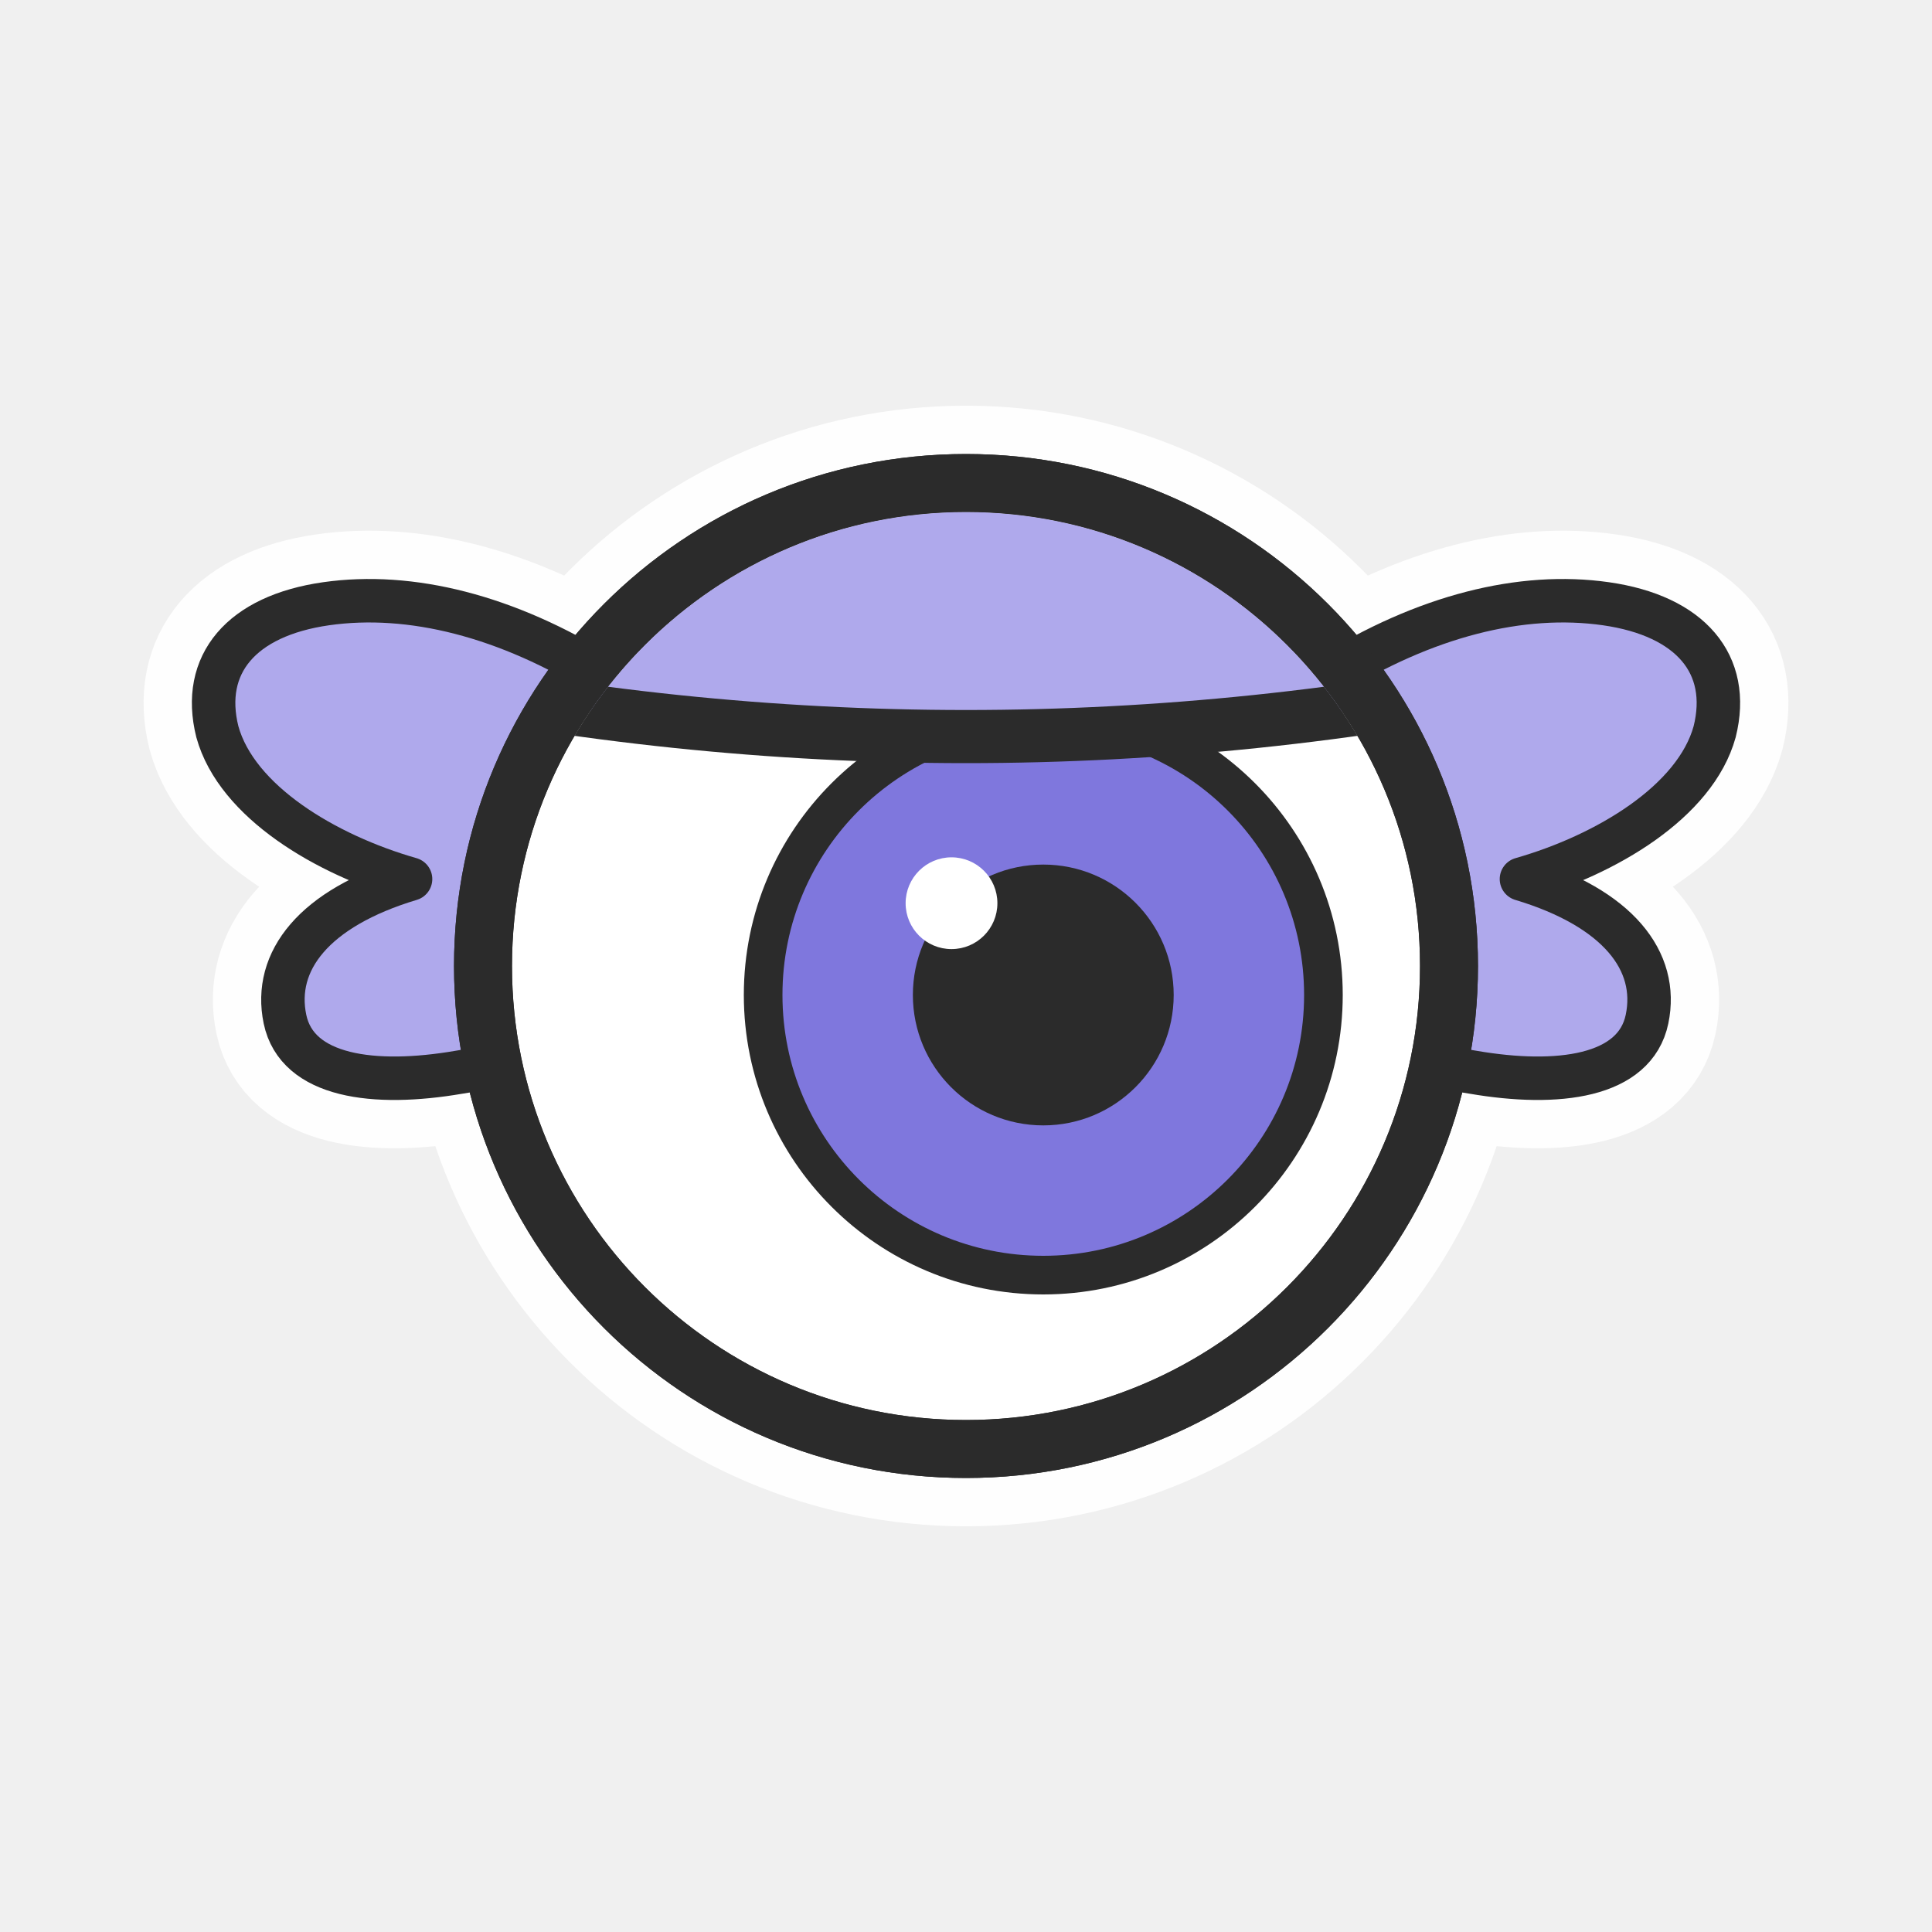
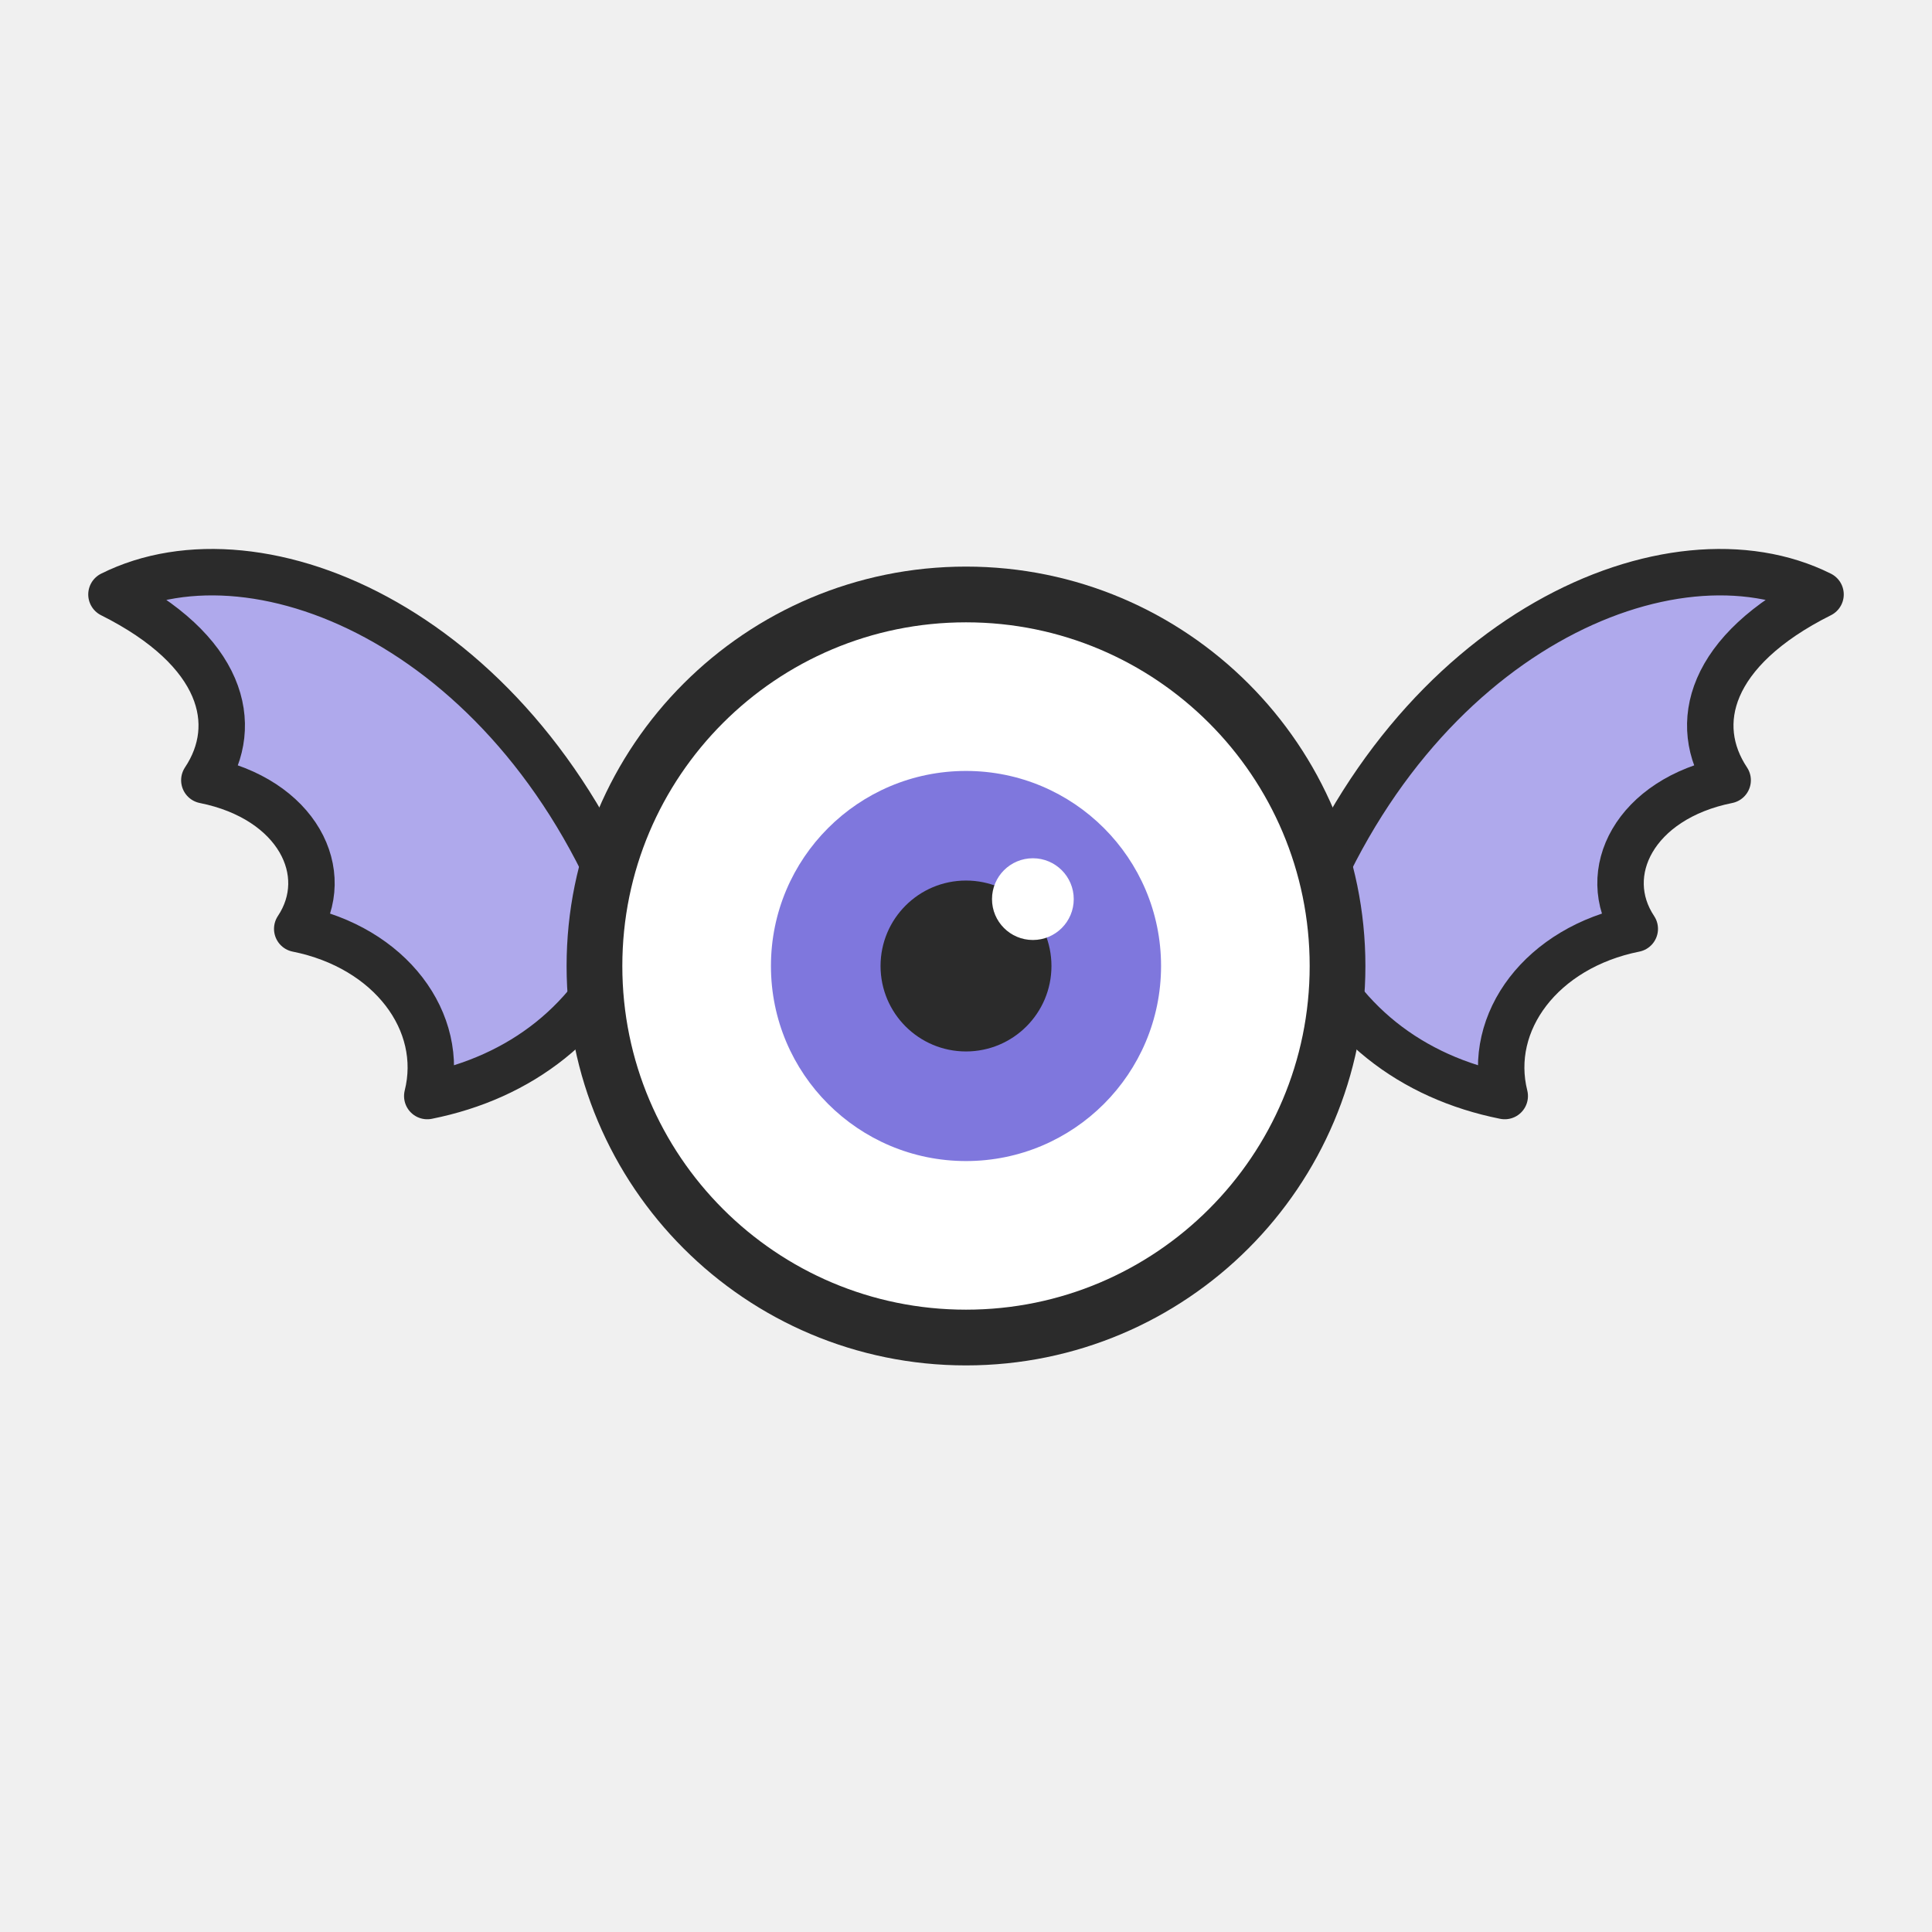
- <svg xmlns="http://www.w3.org/2000/svg" width="512" height="512" viewBox="8 8 80 80">
-   <g opacity=".95">
-     <g fill="#AFA9EC" stroke="#FFFFFF" stroke-width="5.8" stroke-linejoin="round">
-       <path d="M33 36C29 33.5 25 32.5 21.5 33C18 33.5 16.3 35.5 17 38.3C17.8 41.2 21.5 43.4 25 44.4C21 45.6 19.3 47.8 19.8 50.2C20.3 52.6 23.5 53 27 52.4C29.5 52 31.5 51.6 33 51Z" transform="rotate(0 33 43.5)" />
-       <g transform="translate(96 0) scale(-1 1)">
-         <path d="M33 36C29 33.5 25 32.5 21.5 33C18 33.5 16.3 35.5 17 38.3C17.8 41.2 21.5 43.4 25 44.4C21 45.6 19.3 47.8 19.8 50.2C20.3 52.6 23.5 53 27 52.4C29.5 52 31.5 51.6 33 51Z" transform="rotate(0 33 43.5)" />
+ <svg xmlns="http://www.w3.org/2000/svg" viewBox="-4 -4 104 104" width="512" height="512">
+   <g fill="#AFA9EC" stroke="#2B2B2B" stroke-width="2.5" stroke-linejoin="round">
+     <path class="wing wing-l" d="M30 46C24 30 10 24 2 28c6 3 7 7 5 10 5 1 7 5 5 8 5 1 8 5 7 9 5-1 9-4 11-9Z" />
+     <path class="wing wing-r" d="M66 46C72 30 86 24 94 28c-6 3-7 7-5 10-5 1-7 5-5 8-5 1-8 5-7 9-5-1-9-4-11-9Z" />
+   </g>
+   <g class="eyeball">
+     <circle cx="48" cy="48" r="20" fill="#fff" stroke="#2B2B2B" stroke-width="3" />
+     <g class="pupils">
+       <g class="scan">
+         <circle cx="48" cy="48" r="10.5" fill="#7F77DD" />
+         <circle cx="48" cy="48" r="4.6" fill="#2B2B2B" />
+         <circle cx="51.6" cy="44.4" r="2.2" fill="#fff" />
      </g>
    </g>
-     <circle cx="48" cy="48" r="20" fill="#fff" stroke="#FFFFFF" stroke-width="6.4" />
  </g>
-   <g fill="#AFA9EC" stroke="#2B2B2B" stroke-width="1.8" stroke-linejoin="round">
-     <path d="M33 36C29 33.5 25 32.5 21.5 33C18 33.5 16.3 35.5 17 38.3C17.8 41.2 21.5 43.4 25 44.4C21 45.6 19.3 47.8 19.8 50.2C20.3 52.6 23.5 53 27 52.4C29.5 52 31.5 51.6 33 51Z" transform="rotate(0 33 43.5)" />
-     <g transform="translate(96 0) scale(-1 1)">
-       <path d="M33 36C29 33.5 25 32.5 21.5 33C18 33.5 16.3 35.5 17 38.3C17.8 41.2 21.5 43.4 25 44.4C21 45.6 19.3 47.8 19.8 50.2C20.3 52.6 23.5 53 27 52.4C29.5 52 31.5 51.6 33 51Z" transform="rotate(0 33 43.5)" />
-     </g>
-   </g>
-   <circle cx="48" cy="48" r="20" fill="#fff" stroke="#2B2B2B" stroke-width="2.4" />
-   <g transform="translate(3.2 1.2)">
-     <circle cx="48" cy="48" r="11.6" fill="#7F77DD" stroke="#2B2B2B" stroke-width="1.6" />
-     <circle cx="48" cy="48" r="5.4" fill="#2B2B2B" />
-     <circle cx="44.2" cy="44.2" r="1.9" fill="#fff" />
-   </g>
-   <clipPath id="ball">
-     <circle cx="48" cy="48" r="18.8" />
-   </clipPath>
-   <g clip-path="url(#ball)">
-     <path d="M24 20H72V36Q48 41 24 36Z" fill="#AFA9EC" />
-     <path d="M24 36Q48 41 72 36" fill="none" stroke="#2B2B2B" stroke-width="2.2" />
-   </g>
-   <circle cx="48" cy="48" r="20" fill="none" stroke="#2B2B2B" stroke-width="2.4" />
</svg>
